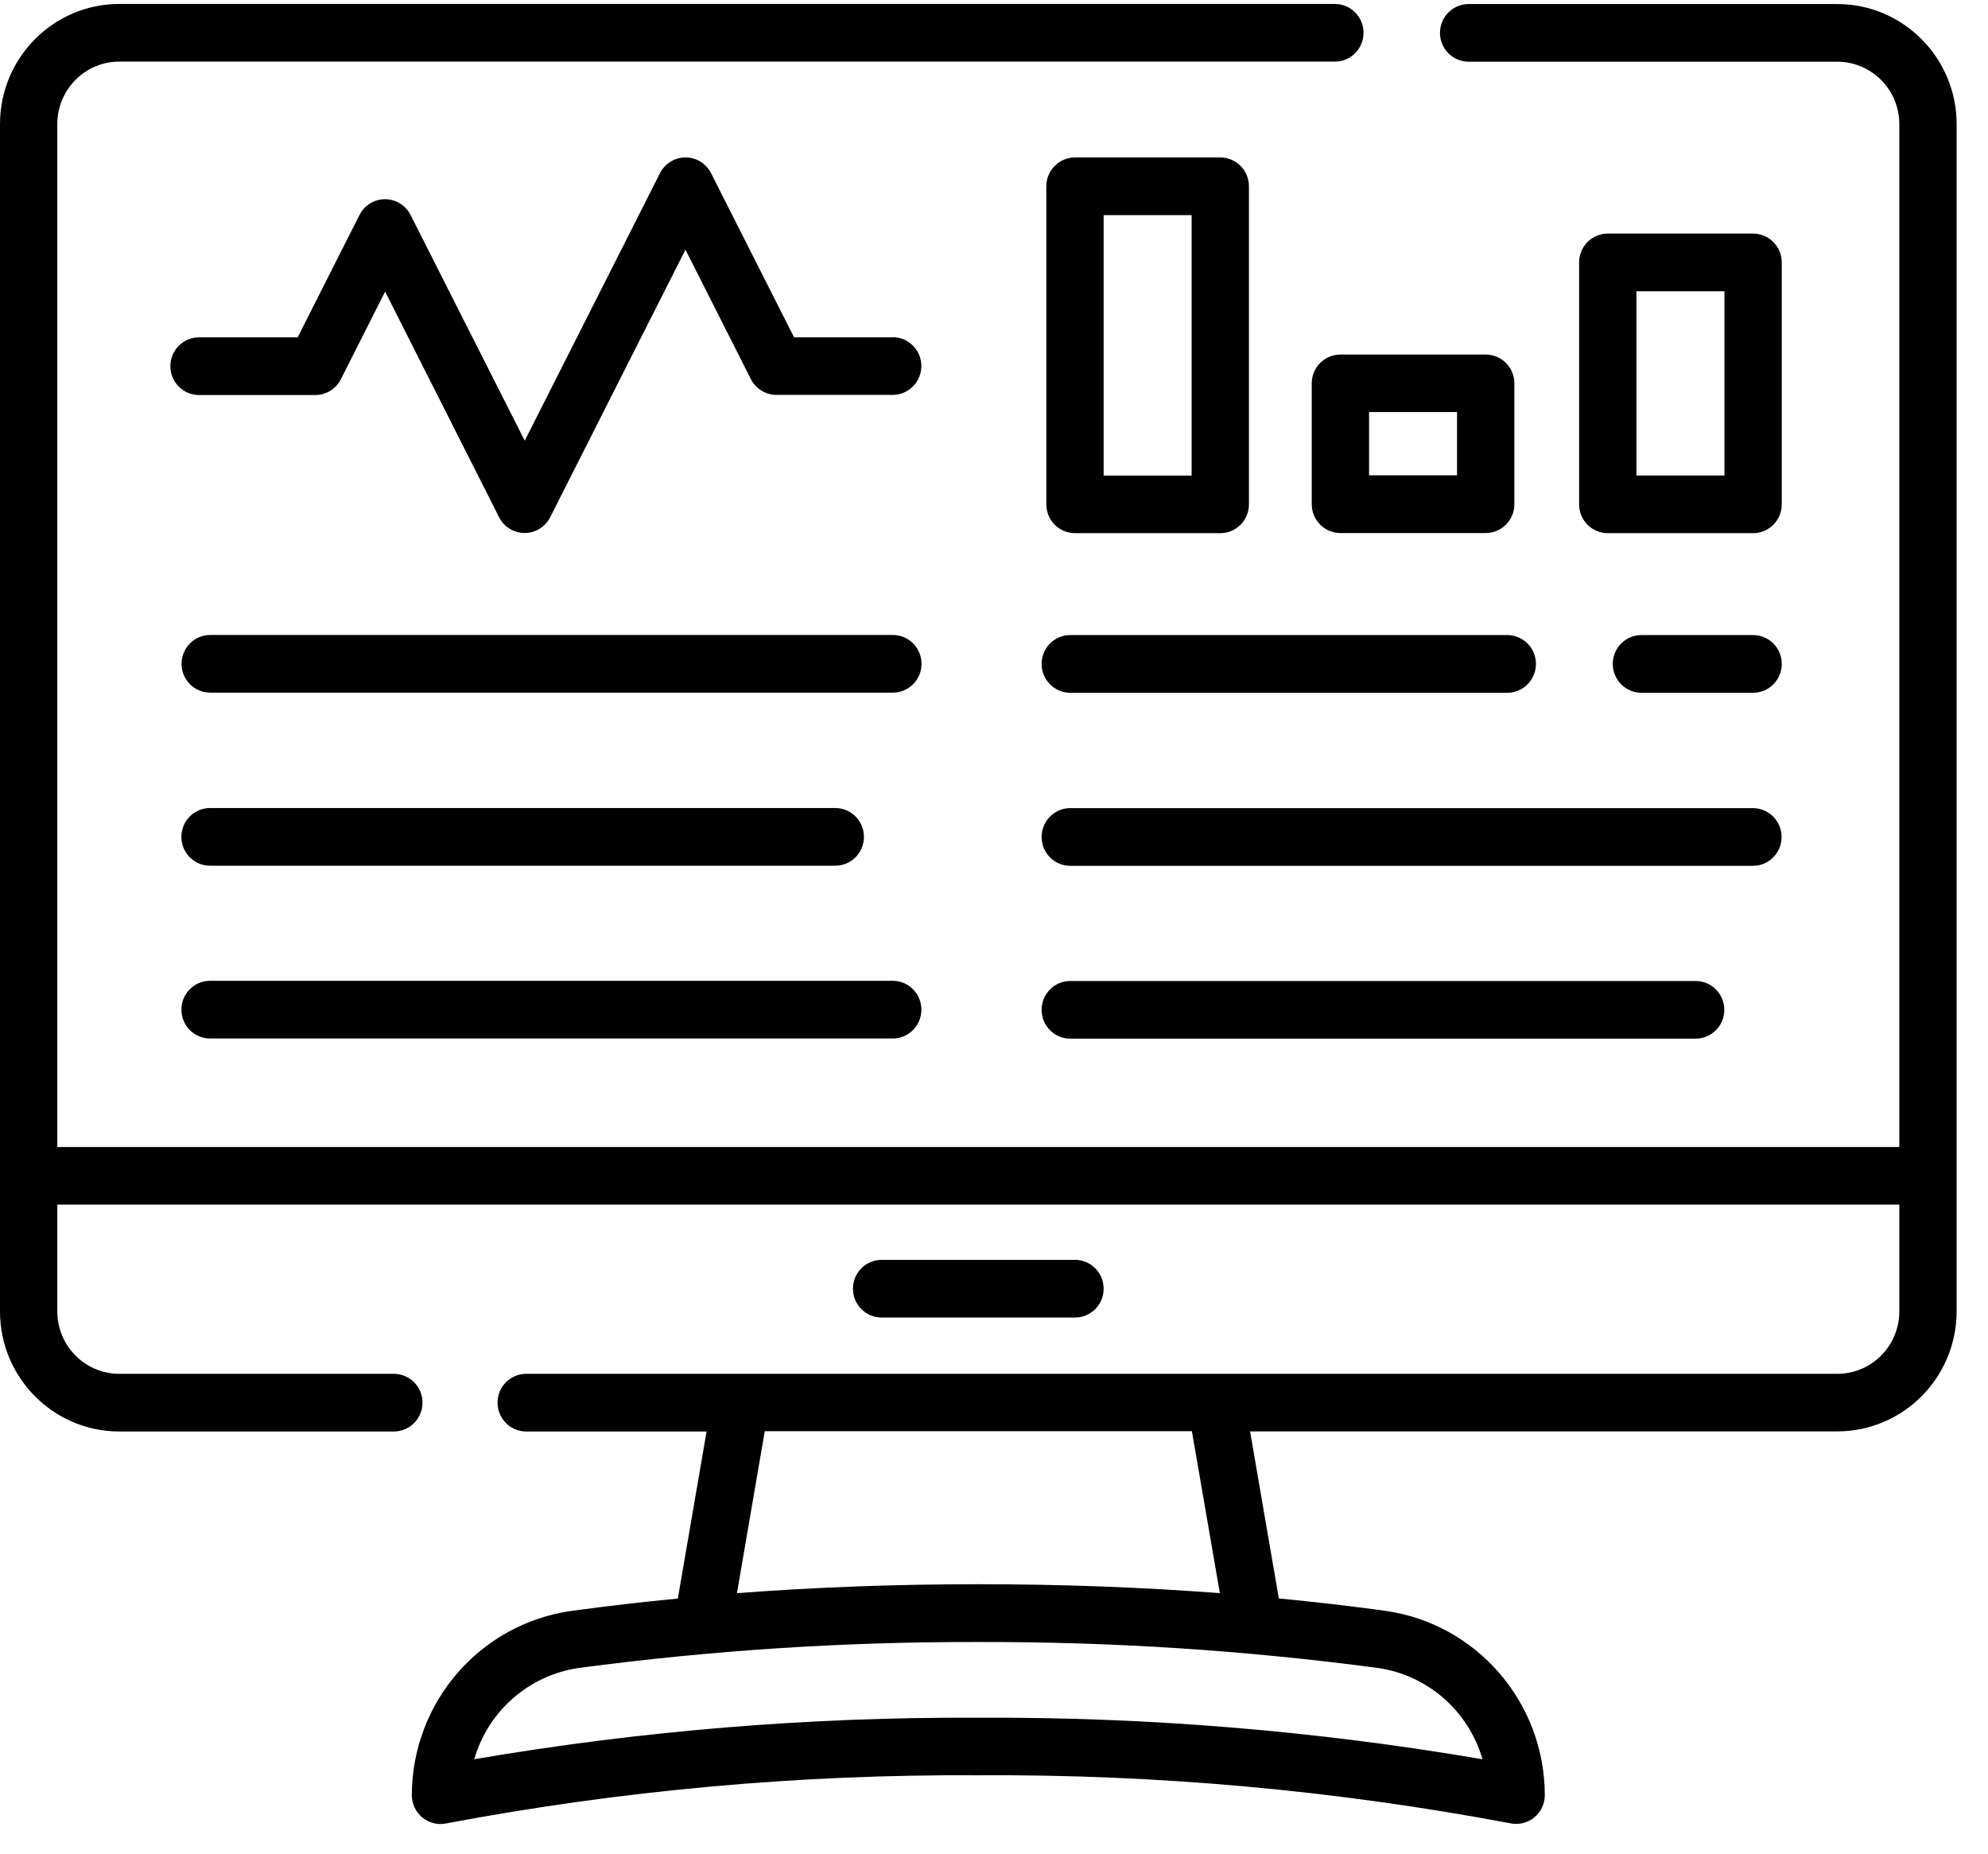
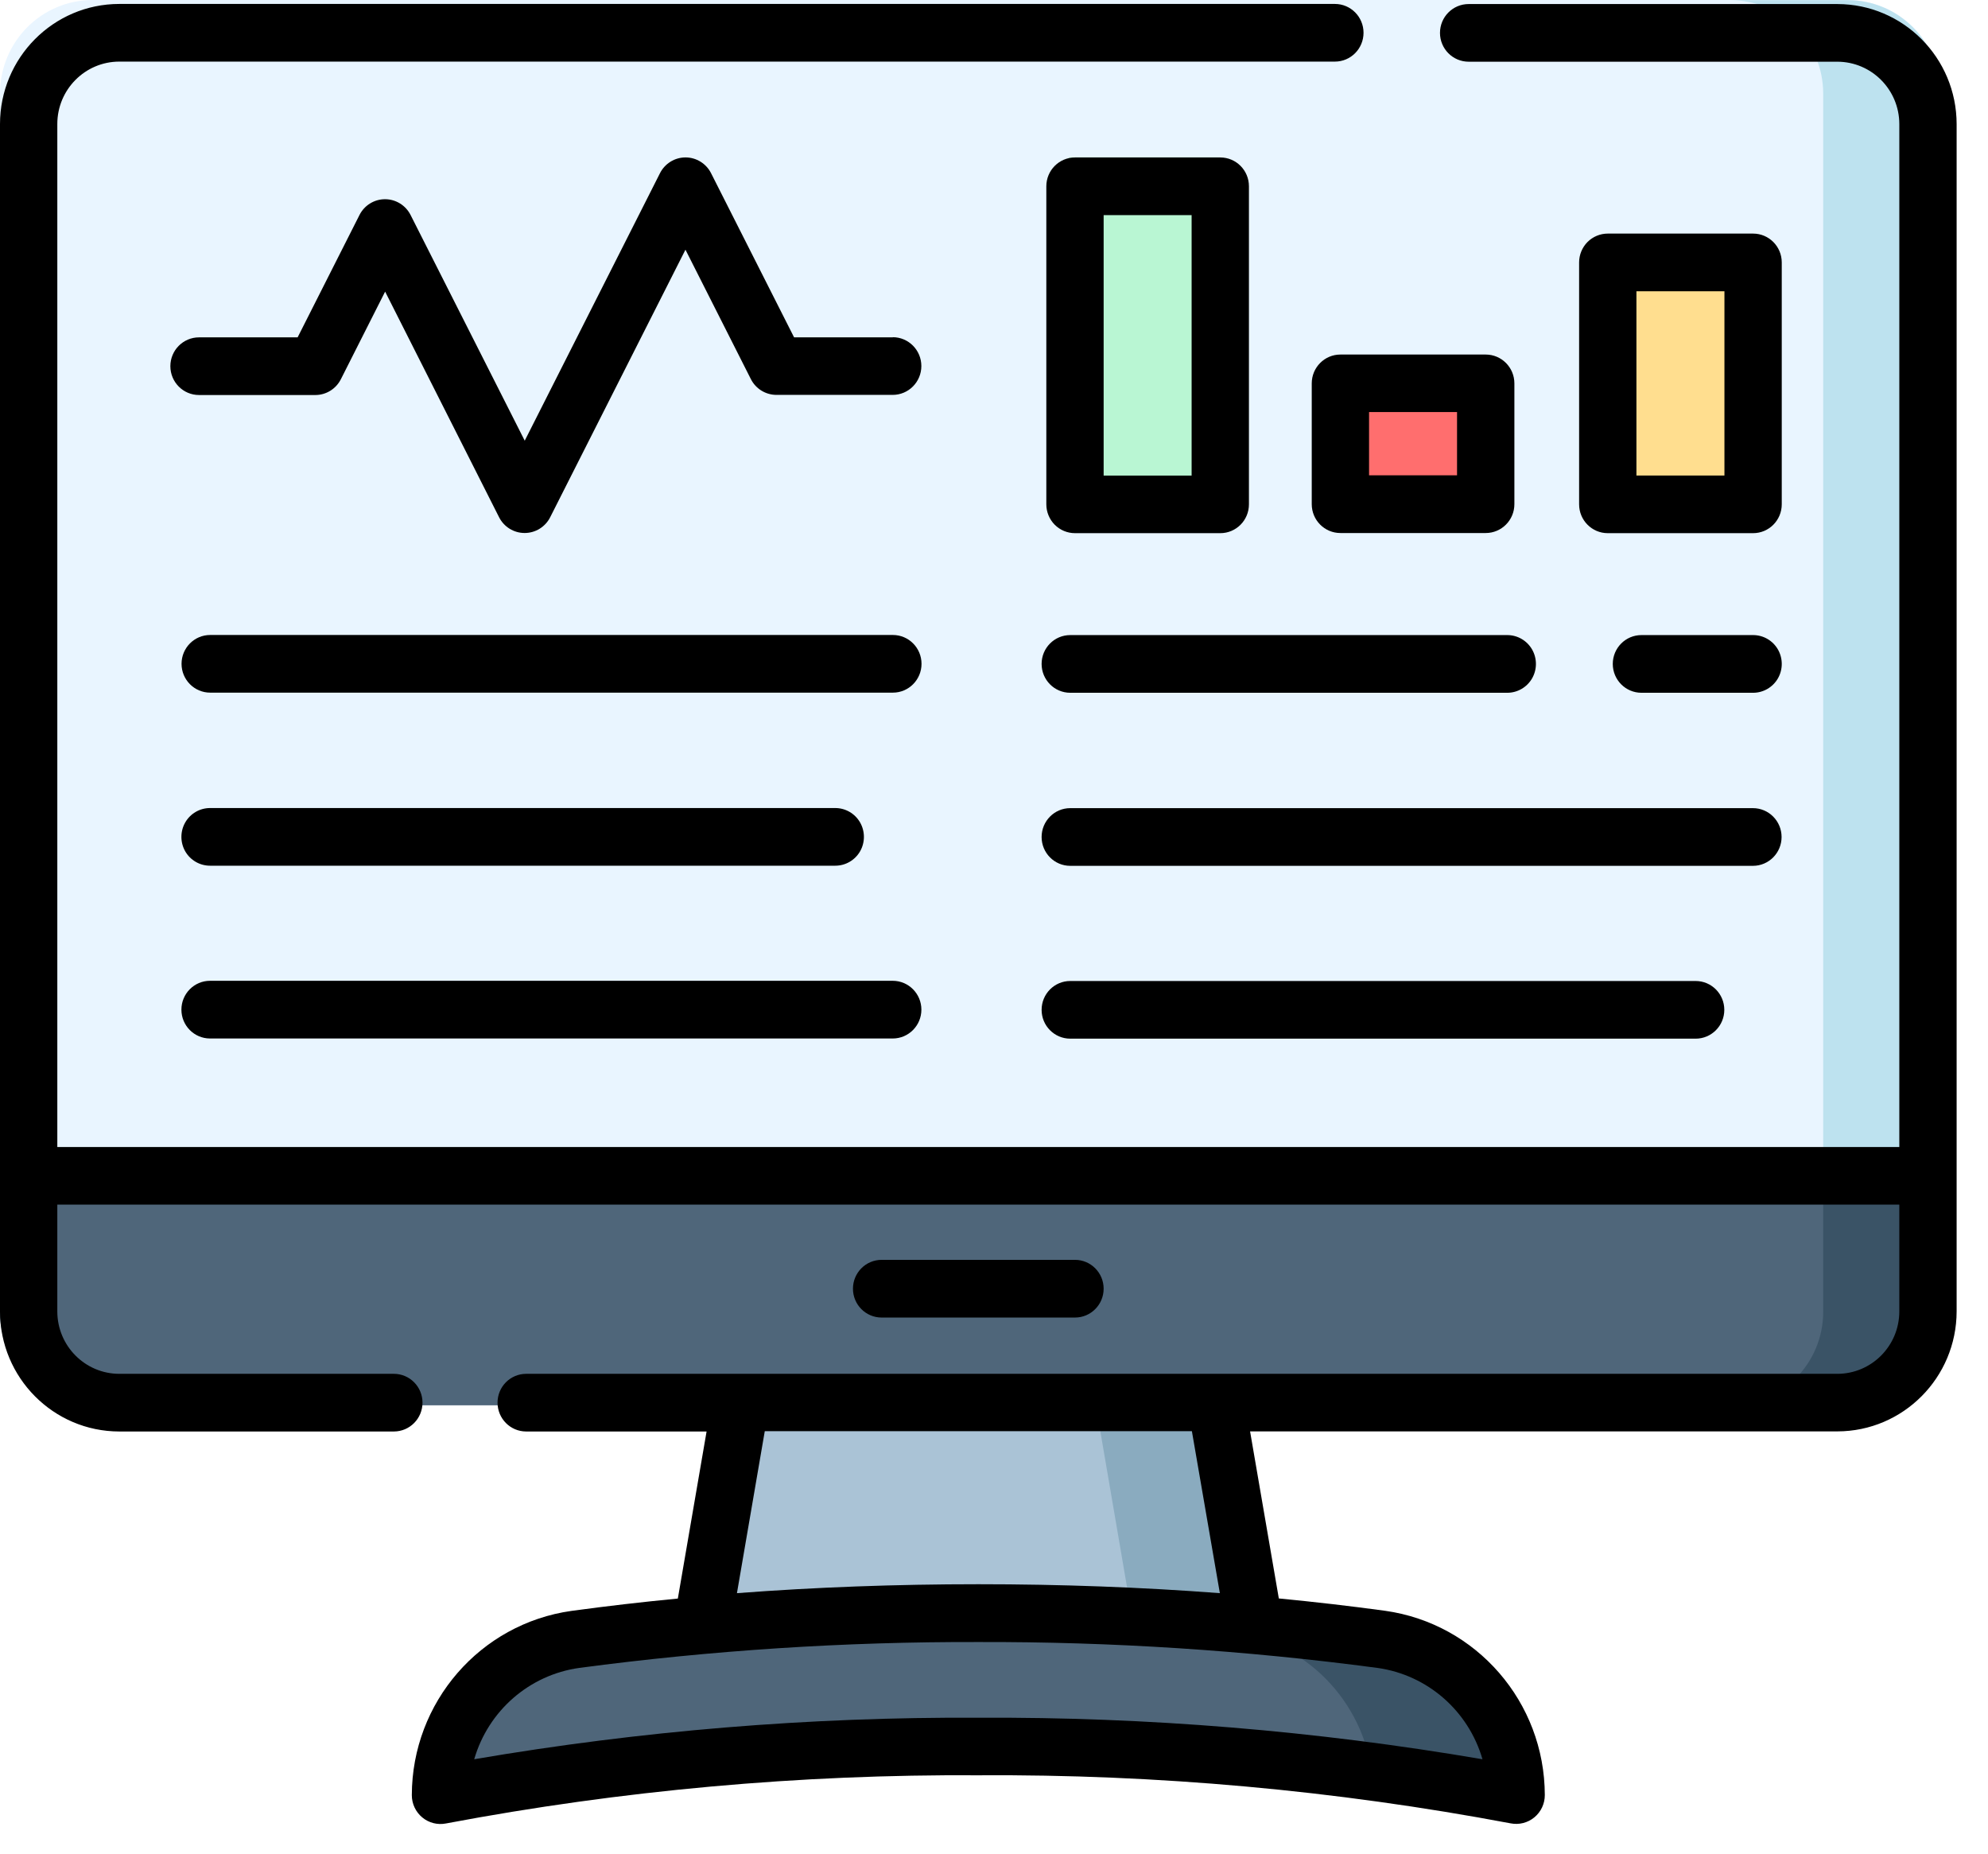
<svg xmlns="http://www.w3.org/2000/svg" width="59" height="55" viewBox="0 0 59 55" fill="none">
+   <path d="M45.1 53.64C43.727 53.366 42.272 53.124 40.749 52.92C36.784 52.406 32.79 52.152 28.793 52.162C25.778 52.162 22.869 52.297 20.129 52.55C17.565 52.78 15.014 53.144 12.487 53.64C12.486 51.249 14.235 49.225 16.581 48.903C20.631 48.363 24.712 48.098 28.798 48.108C31.468 48.108 34.056 48.215 36.516 48.415C38.07 48.541 39.574 48.706 41.014 48.903C43.356 49.229 45.101 51.252 45.1 53.64Z" fill="#4F667A" />
+   <path d="M45.1 53.64C43.727 53.366 42.272 53.124 40.749 52.92C40.589 50.65 38.9 48.792 36.675 48.439C36.62 48.432 36.566 48.423 36.511 48.41C38.065 48.537 39.57 48.701 41.009 48.899C43.355 49.222 45.103 51.248 45.1 53.64Z" fill="#3A5366" />
+   <path d="M37.159 48.46H20.427L21.586 41.694H36L37.159 48.46Z" fill="#AAC3D6" />
+   <path d="M37.157 48.46H33.682L32.523 41.694H35.999L37.157 48.46Z" fill="#8AABBF" />
+   <path d="M57.586 2.78V38.918C57.586 40.451 56.356 41.694 54.838 41.694H2.748C1.23 41.694 3.77117e-06 40.451 3.77117e-06 38.918V2.78C-0.001 2.043 0.288 1.336 0.803 0.815C1.319 0.293 2.018 2.80616e-06 2.748 3.81624e-06H54.834C55.564 -0.001 56.265 0.291 56.781 0.813C57.298 1.335 57.587 2.043 57.586 2.78Z" fill="#E9F5FF" />
+   <path d="M57.585 2.78V38.918C57.585 40.451 56.355 41.694 54.837 41.694H51.362C52.879 41.694 54.109 40.451 54.109 38.918V2.78C54.109 1.247 52.879 0.005 51.362 0.005H54.837C56.355 0.005 57.585 1.247 57.585 2.78Z" fill="#BDE2EF" />
+   <path d="M57.586 34.786V38.923C57.586 40.456 56.356 41.698 54.838 41.698H2.748C2.018 41.698 1.318 41.405 0.803 40.883C0.287 40.361 -0.002 39.654 5.89243e-06 38.917V34.781L57.586 34.786Z" fill="#4F667A" />
+   <path d="M57.585 34.786V38.922C57.585 40.456 56.355 41.698 54.837 41.698H51.362C52.879 41.698 54.109 40.456 54.109 38.922V34.786H57.585Z" fill="#3A5366" />
+   <path d="M47.877 6.987H52.283V14.35H47.877V6.987Z" fill="#FFDE8F" />
+   <path d="M39.771 10.668H44.176V14.344H39.771V10.668Z" fill="#FF6E6E" />
+   <path d="M31.727 4.669H36.133V14.35H31.727V4.669Z" fill="#B9F6D3" />
  <path d="M31.904 39.094C32.373 39.094 32.754 38.711 32.754 38.238C32.754 37.766 32.373 37.382 31.904 37.382H26.165C25.695 37.382 25.314 37.766 25.314 38.238C25.314 38.711 25.695 39.094 26.165 39.094H31.904Z" fill="black" />
  <path fill-rule="evenodd" clip-rule="evenodd" d="M54.529 0.12H43.587C43.117 0.12 42.736 0.503 42.736 0.976C42.736 1.448 43.117 1.831 43.587 1.831H54.529C55.544 1.833 56.367 2.66 56.368 3.682V34.034H1.701V3.682C1.7 2.659 2.524 1.829 3.54 1.828H39.617C40.087 1.828 40.467 1.445 40.467 0.972C40.467 0.5 40.087 0.117 39.617 0.117H3.54C1.585 0.119 0.001 1.714 0 3.682V38.913C0.002 40.88 1.586 42.473 3.54 42.475H11.689C12.158 42.475 12.539 42.092 12.539 41.619C12.539 41.147 12.158 40.764 11.689 40.764H3.54C2.525 40.763 1.702 39.935 1.701 38.913V35.743H56.368V38.913C56.367 39.935 55.544 40.763 54.529 40.764H15.616C15.146 40.764 14.766 41.147 14.766 41.619C14.766 42.092 15.146 42.475 15.616 42.475H20.97L20.117 47.432C19.047 47.535 17.995 47.657 16.961 47.798C14.249 48.179 12.228 50.51 12.222 53.265C12.222 53.522 12.336 53.764 12.533 53.927C12.729 54.09 12.988 54.155 13.238 54.105C18.446 53.123 23.736 52.644 29.035 52.676C34.333 52.643 39.623 53.121 44.831 54.102C45.081 54.152 45.34 54.087 45.537 53.924C45.734 53.761 45.848 53.518 45.847 53.262C45.841 50.507 43.821 48.176 41.108 47.795C40.075 47.654 39.023 47.532 37.953 47.429L37.1 42.472H54.529C56.483 42.469 58.067 40.876 58.069 38.91V3.682C58.067 1.716 56.483 0.123 54.529 0.12ZM43.995 52.2C39.053 51.355 34.047 50.943 29.035 50.968C24.022 50.943 19.016 51.355 14.074 52.2C14.492 50.758 15.713 49.697 17.191 49.49C21.118 48.968 25.075 48.711 29.036 48.722C32.997 48.711 36.954 48.968 40.88 49.49C42.359 49.697 43.579 50.758 43.997 52.2H43.995ZM29.037 47.007C31.483 47.007 33.878 47.095 36.203 47.272L35.373 42.466H22.697L21.871 47.272C24.196 47.095 26.591 47.007 29.037 47.007Z" fill="black" />
  <path d="M26.501 10.01H23.567L21.103 5.139C20.958 4.852 20.665 4.671 20.345 4.671C20.025 4.671 19.732 4.852 19.587 5.139L15.573 13.076L12.185 6.379C12.04 6.092 11.747 5.911 11.427 5.911C11.107 5.911 10.814 6.092 10.669 6.379L8.833 10.01H5.907C5.437 10.01 5.056 10.393 5.056 10.865C5.056 11.338 5.437 11.721 5.907 11.721H9.358C9.678 11.721 9.971 11.54 10.116 11.253L11.43 8.653L14.812 15.348C14.957 15.635 15.25 15.815 15.57 15.815C15.89 15.815 16.183 15.635 16.328 15.348L20.343 7.409L22.284 11.248C22.429 11.536 22.722 11.716 23.042 11.717H26.493C26.963 11.717 27.344 11.334 27.344 10.861C27.344 10.388 26.963 10.005 26.493 10.005L26.501 10.01Z" fill="black" />
  <path d="M26.499 18.841H6.238C5.769 18.841 5.388 19.224 5.388 19.697C5.388 20.169 5.769 20.552 6.238 20.552H26.499C26.968 20.552 27.349 20.169 27.349 19.697C27.349 19.224 26.968 18.841 26.499 18.841V18.841Z" fill="black" />
  <path d="M6.234 25.687H24.789C25.093 25.687 25.374 25.524 25.526 25.26C25.677 24.995 25.677 24.669 25.526 24.404C25.374 24.139 25.093 23.976 24.789 23.976H6.234C5.93 23.976 5.649 24.139 5.497 24.404C5.346 24.669 5.346 24.995 5.497 25.26C5.649 25.524 5.93 25.687 6.234 25.687Z" fill="black" />
  <path d="M6.234 30.814H26.494C26.964 30.814 27.345 30.431 27.345 29.958C27.345 29.485 26.964 29.102 26.494 29.102H6.234C5.764 29.102 5.384 29.485 5.384 29.958C5.384 30.431 5.764 30.814 6.234 30.814Z" fill="black" />
  <path d="M52.028 18.844H48.715C48.245 18.844 47.864 19.227 47.864 19.7C47.864 20.172 48.245 20.556 48.715 20.556H52.029C52.333 20.556 52.614 20.392 52.766 20.128C52.917 19.863 52.917 19.537 52.766 19.272C52.614 19.007 52.333 18.844 52.029 18.844L52.028 18.844Z" fill="black" />
  <path d="M44.733 18.844H31.763C31.293 18.844 30.913 19.227 30.913 19.7C30.913 20.172 31.293 20.556 31.763 20.556H44.733C45.037 20.556 45.318 20.392 45.47 20.128C45.621 19.863 45.621 19.537 45.47 19.272C45.318 19.007 45.037 18.844 44.733 18.844V18.844Z" fill="black" />
  <path d="M31.763 29.108C31.293 29.108 30.913 29.491 30.913 29.964C30.913 30.436 31.293 30.819 31.763 30.819H50.324C50.793 30.819 51.174 30.436 51.174 29.964C51.174 29.491 50.793 29.108 50.324 29.108H31.763Z" fill="black" />
  <path d="M30.913 24.835C30.913 25.308 31.293 25.691 31.763 25.691H52.023C52.493 25.691 52.874 25.308 52.874 24.835C52.874 24.363 52.493 23.979 52.023 23.979H31.763C31.293 23.979 30.913 24.363 30.913 24.835Z" fill="black" />
  <path fill-rule="evenodd" clip-rule="evenodd" d="M47.715 6.931H52.028C52.498 6.931 52.879 7.314 52.879 7.786V14.964C52.879 15.437 52.498 15.82 52.028 15.82H47.715C47.246 15.82 46.865 15.437 46.865 14.964V7.786C46.865 7.56 46.955 7.342 47.114 7.181C47.274 7.021 47.49 6.931 47.715 6.931ZM48.566 14.109H51.178V8.642H48.566V14.109Z" fill="black" />
  <path fill-rule="evenodd" clip-rule="evenodd" d="M39.78 10.52H44.093C44.563 10.52 44.944 10.903 44.944 11.376V14.96C44.944 15.433 44.563 15.816 44.093 15.816H39.78C39.311 15.816 38.93 15.433 38.93 14.96V11.376C38.93 10.903 39.311 10.52 39.78 10.52ZM40.631 14.104H43.242V12.227H40.631V14.104Z" fill="black" />
  <path fill-rule="evenodd" clip-rule="evenodd" d="M36.216 15.82H31.904C31.678 15.82 31.462 15.73 31.302 15.57C31.143 15.409 31.053 15.191 31.053 14.965V5.527C31.053 5.055 31.434 4.672 31.904 4.672H36.216C36.686 4.672 37.066 5.055 37.066 5.527V14.965C37.066 15.437 36.686 15.82 36.216 15.82ZM35.365 6.383H32.754V14.111H35.365V6.383Z" fill="black" />
</svg>
